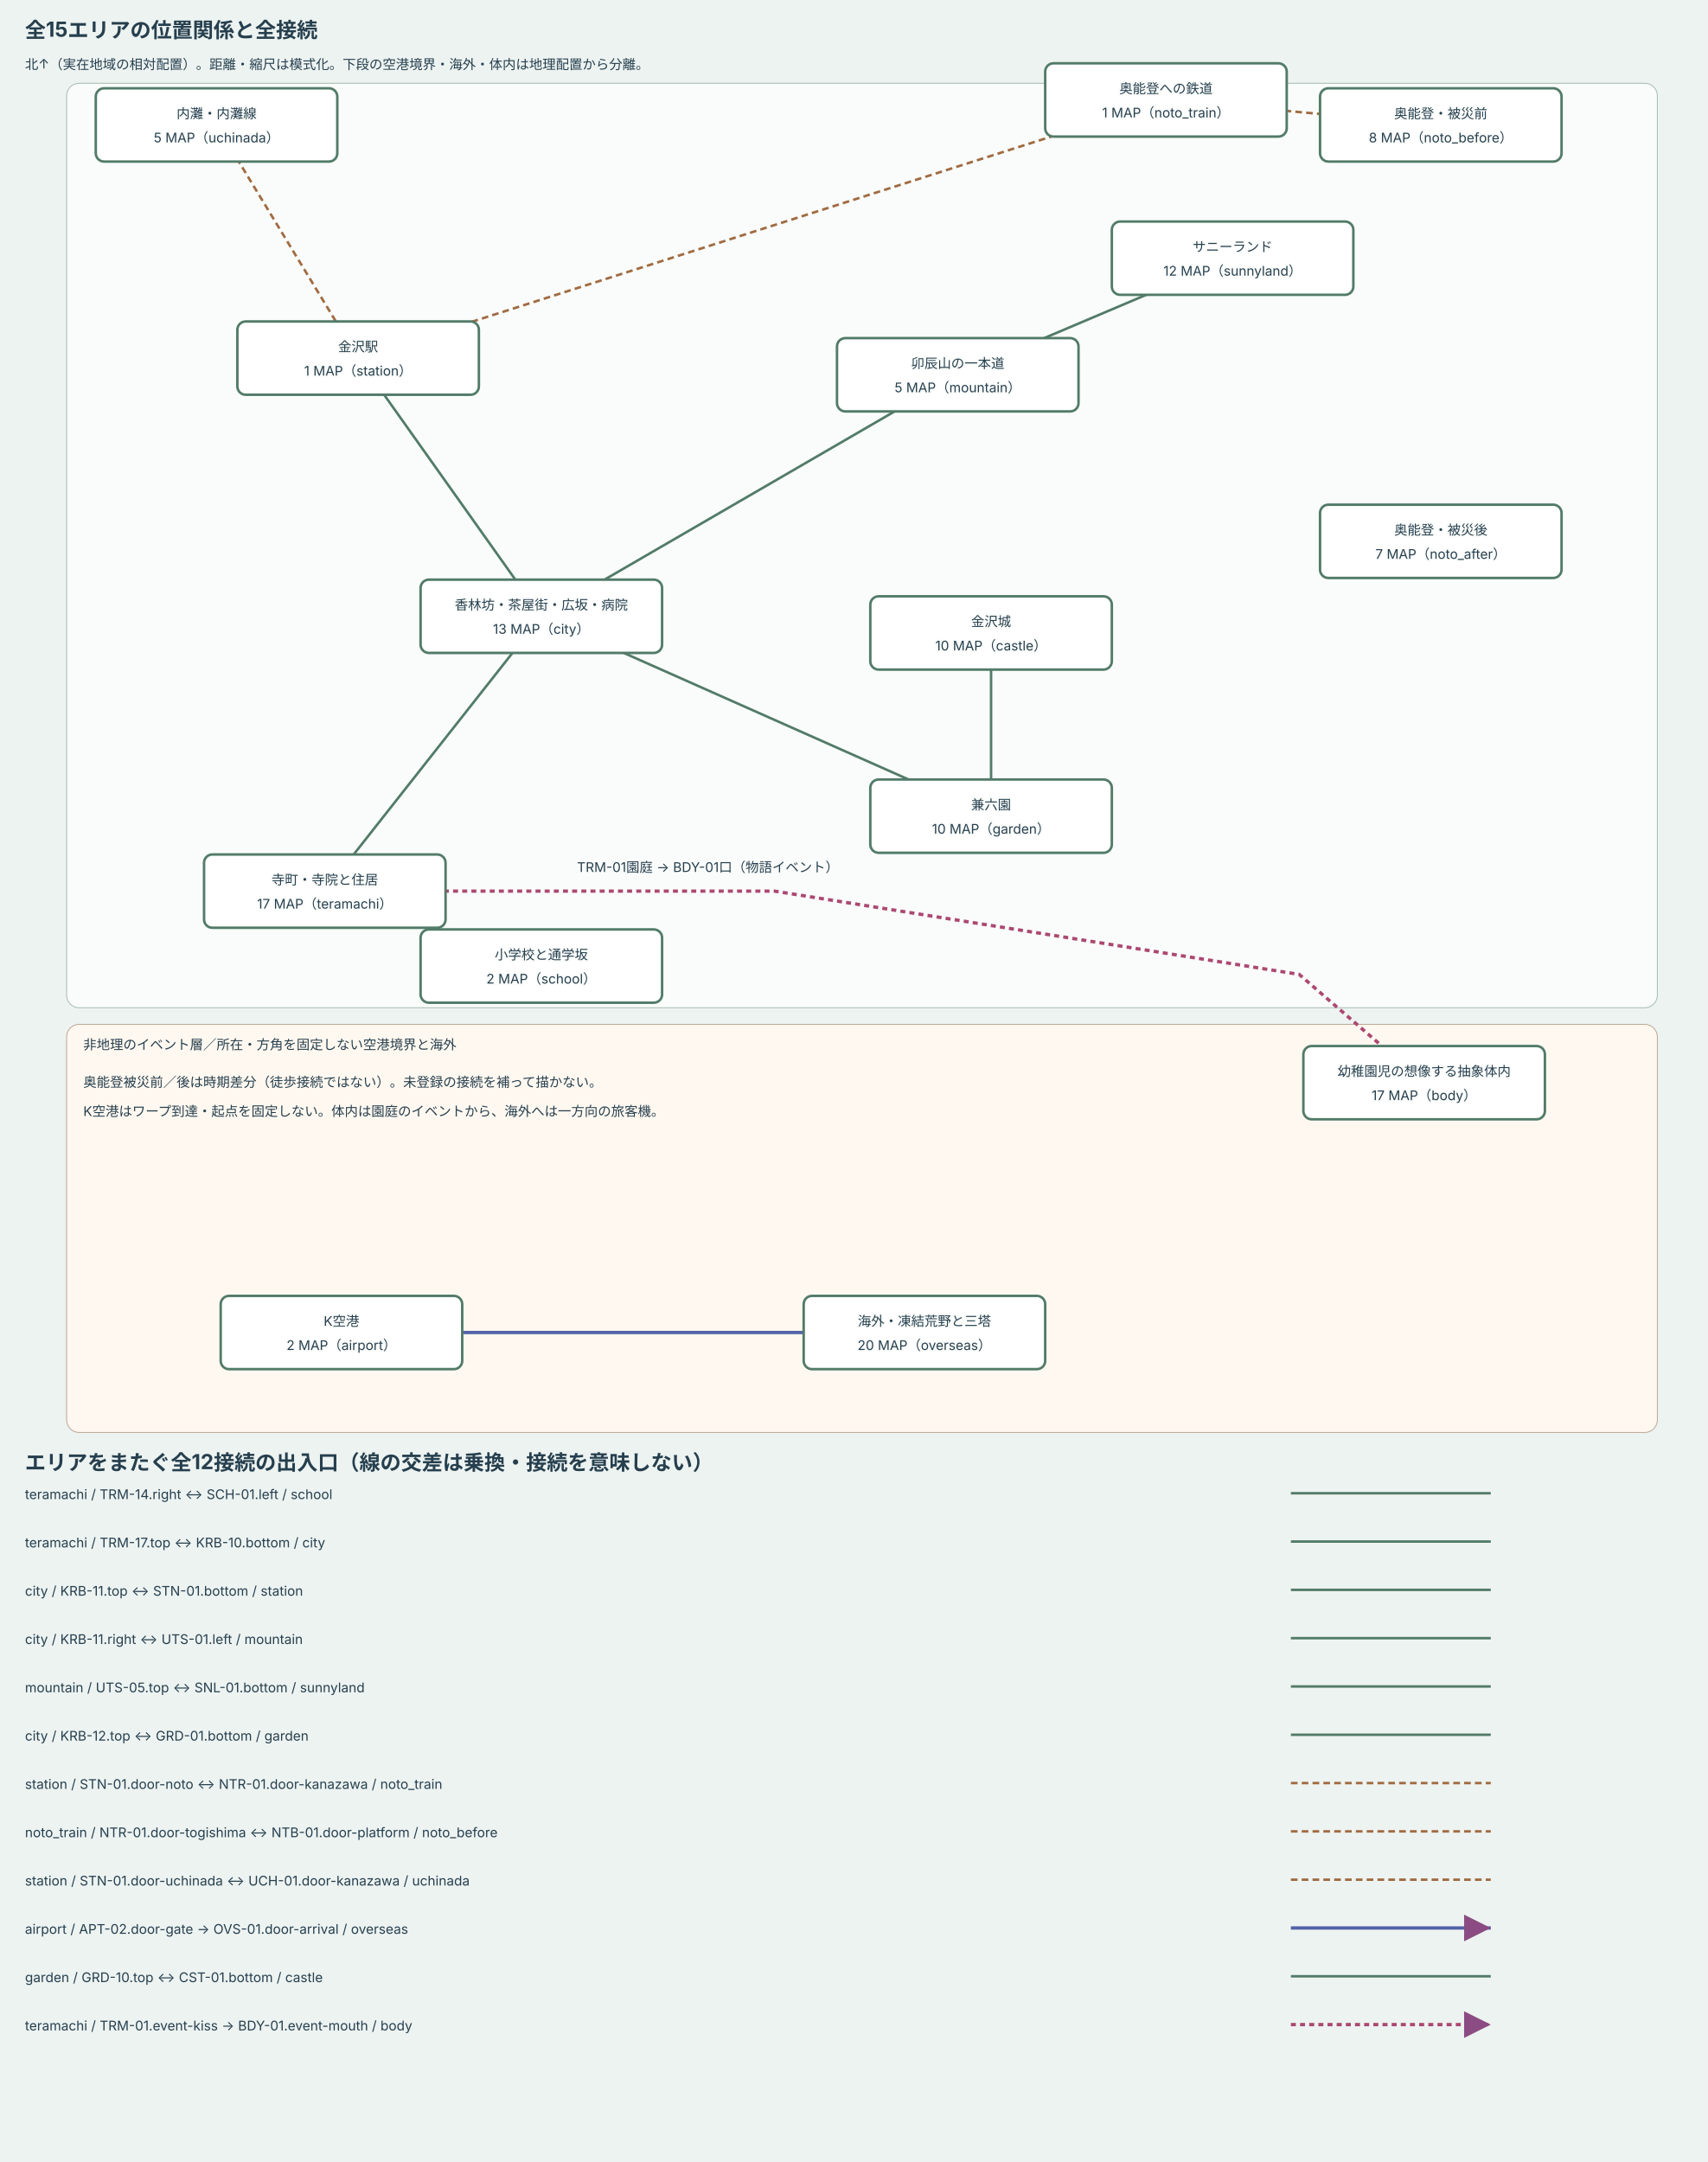
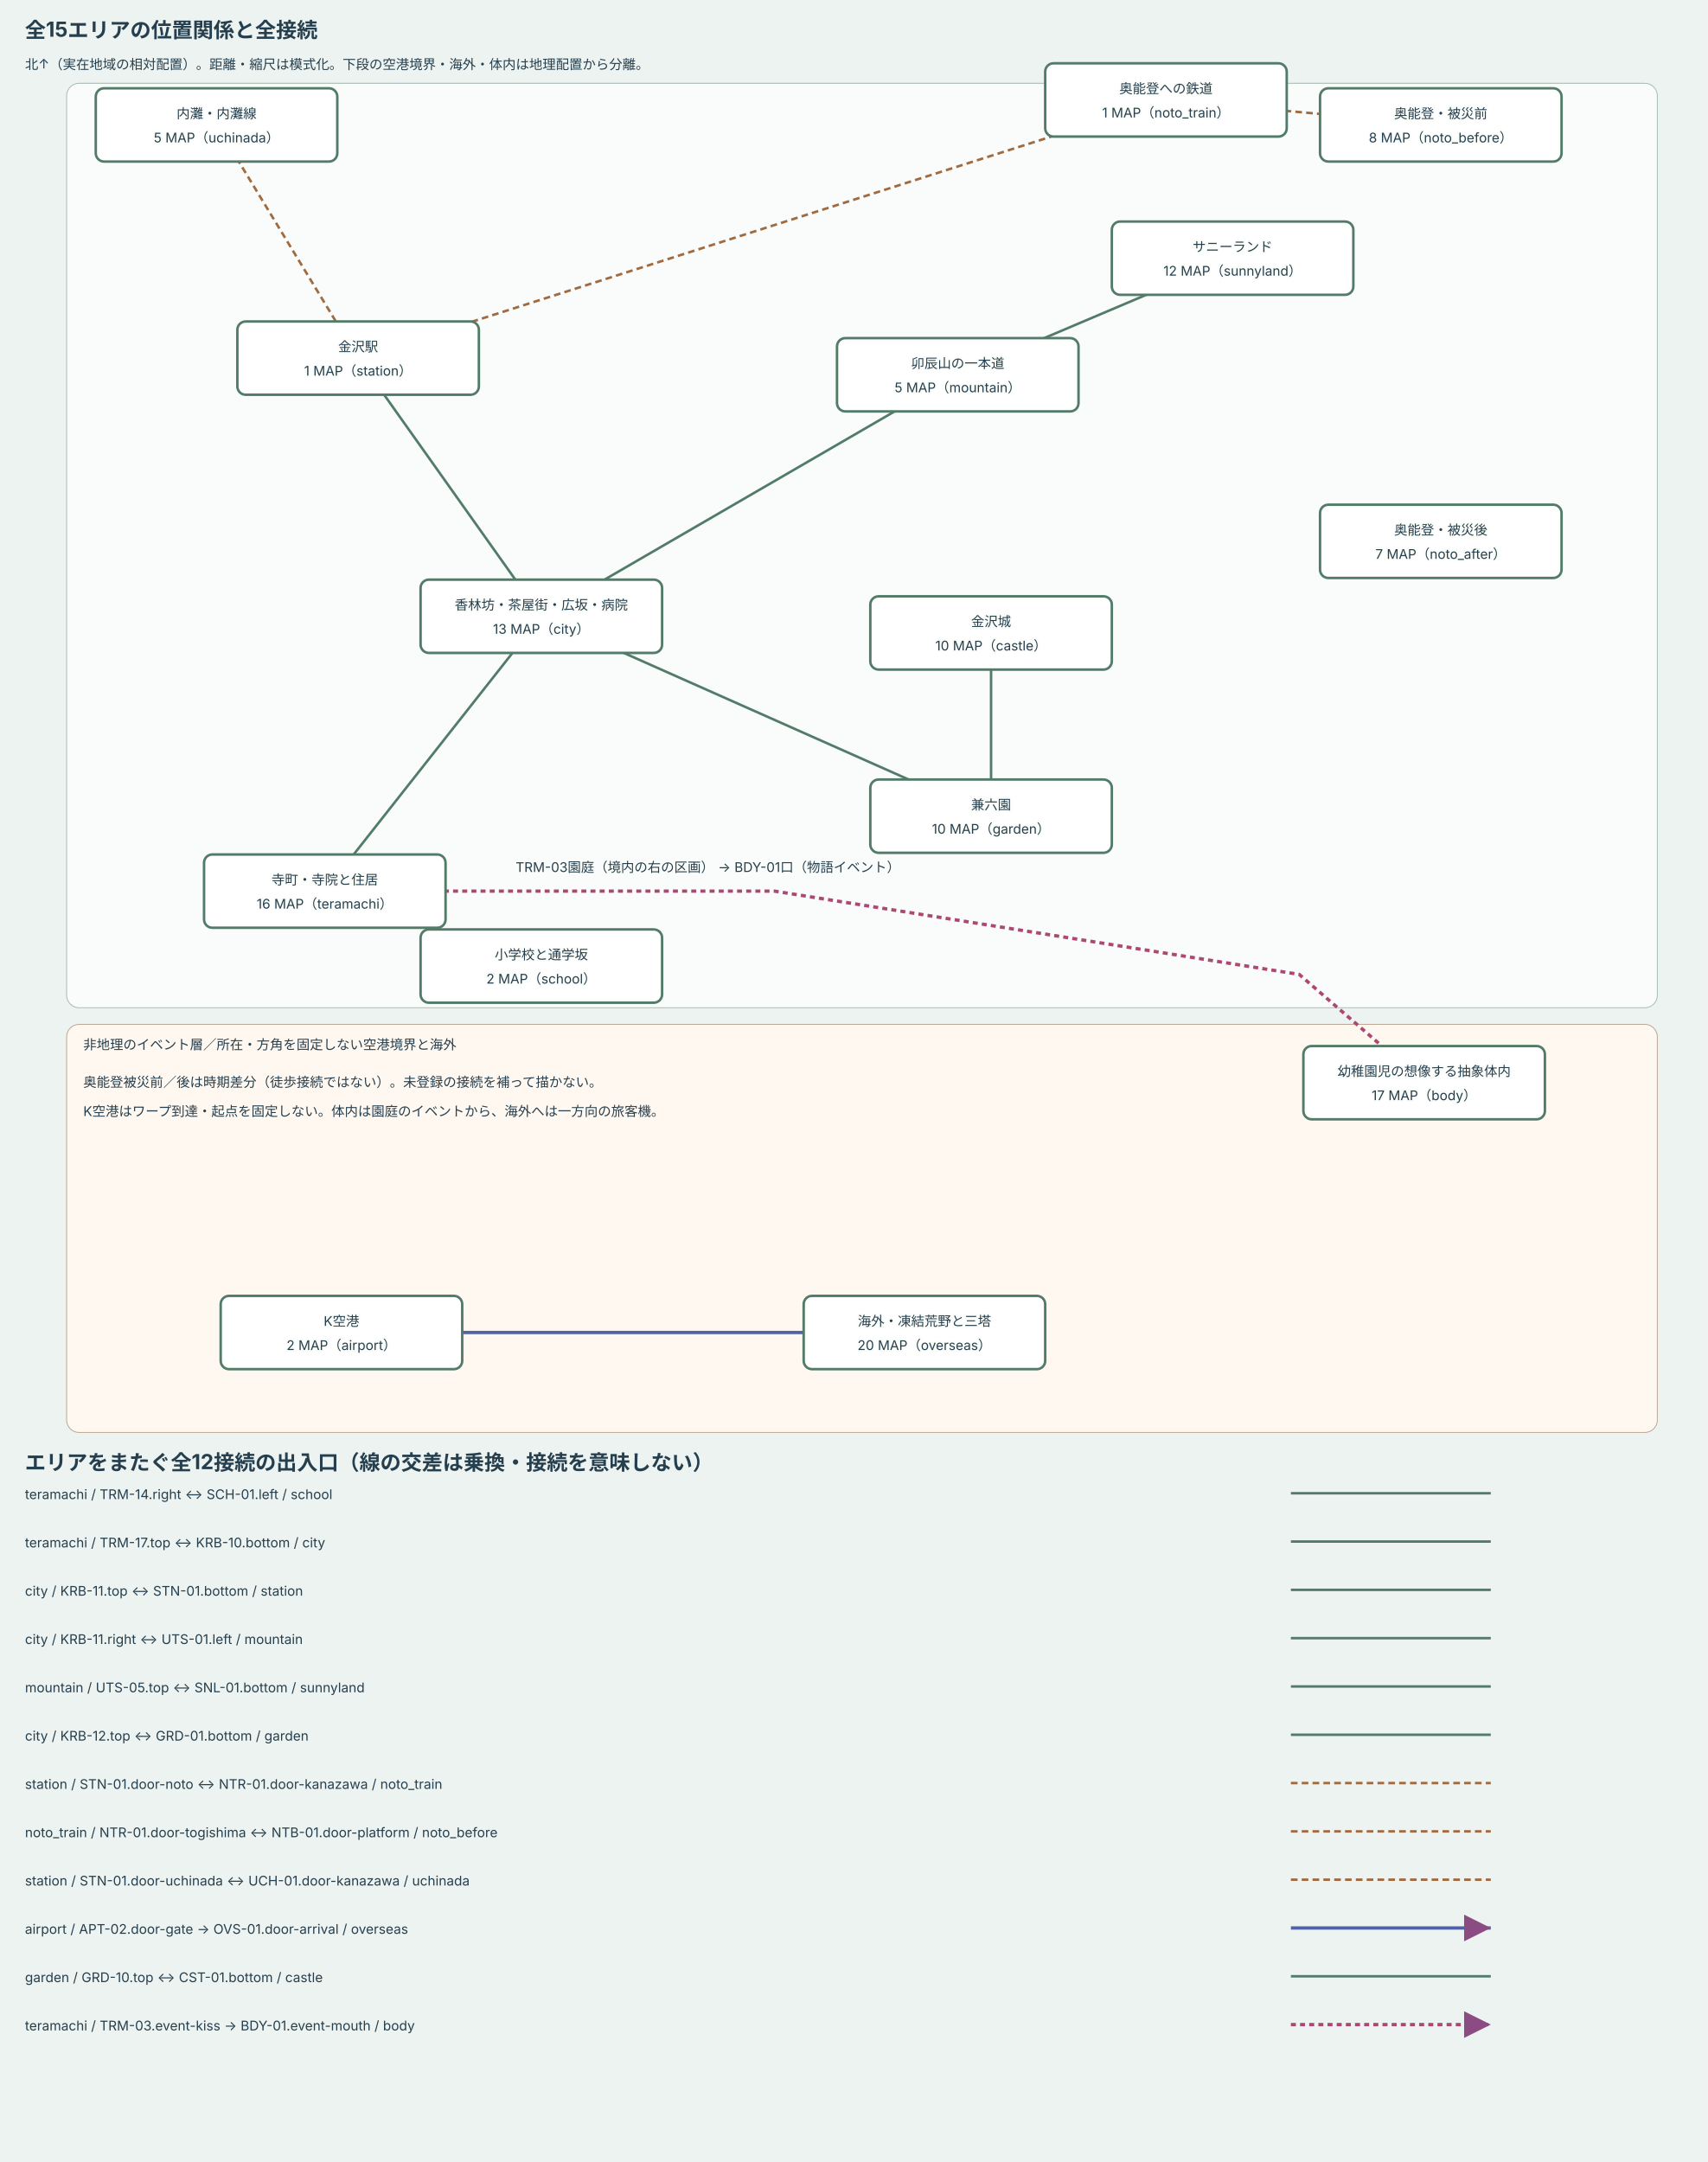
<svg xmlns="http://www.w3.org/2000/svg" width="2050" height="2596" viewBox="0 0 2050 2596" role="img">
  <defs>
    <marker id="directed-arrow" markerWidth="9" markerHeight="9" refX="8" refY="4" orient="auto">
      <path d="M0 0 L8 4 L0 8 Z" fill="#8b4c83" />
    </marker>
  </defs>
  <style>text{font-family:-apple-system,BlinkMacSystemFont,"Hiragino Sans",sans-serif;fill:#263f4e}.node{fill:#fff;stroke:#527b69;stroke-width:3}.ref{fill:#fff7eb;stroke:#ad8456;stroke-width:2}.edge{fill:none;stroke:#527b69;stroke-width:3}.door{fill:none;stroke:#a16b42;stroke-width:3;stroke-dasharray:8 5}.event{fill:none;stroke:#ac4871;stroke-width:4;stroke-dasharray:6 5}.oneway{fill:none;stroke:#5262a8;stroke-width:4}.id{font-size:15px;font-weight:bold;text-anchor:middle}.label{font-size:16px;text-anchor:middle;paint-order:stroke;stroke:#fbfdfb;stroke-width:5;stroke-linejoin:round}.note{font-size:16px}.small{font-size:14px}.heading{font-size:25px;font-weight:bold}</style>
  <rect width="2050" height="2596" fill="#edf3f1" />
  <text x="30" y="45" class="heading">全15エリアの位置関係と全接続</text>
  <text x="30" y="83" class="note">北↑（実在地域の相対配置）。距離・縮尺は模式化。下段の空港境界・海外・体内は地理配置から分離。</text>
  <rect x="80" y="100" width="1910" height="1110" rx="15" fill="#f9fcfa" stroke="#a4b9ae" />
  <rect x="80" y="1230" width="1910" height="490" rx="15" fill="#fff8f0" stroke="#b9a38e" />
  <text x="100" y="1260" class="note">非地理のイベント層／所在・方角を固定しない空港境界と海外</text>
  <path class="edge" data-reference-edge-id="TRM-14.right&gt;SCH-01.left:edge" data-kind="edge" data-from="TRM-14" data-to="SCH-01" data-from-port="right" data-to-port="left" d="M390 1070 L650 1160" />
  <path class="edge" data-reference-edge-id="TRM-17.top&gt;KRB-10.bottom:edge" data-kind="edge" data-from="TRM-17" data-to="KRB-10" data-from-port="top" data-to-port="bottom" d="M390 1070 L650 740" />
  <path class="edge" data-reference-edge-id="KRB-11.top&gt;STN-01.bottom:edge" data-kind="edge" data-from="KRB-11" data-to="STN-01" data-from-port="top" data-to-port="bottom" d="M650 740 L430 430" />
  <path class="edge" data-reference-edge-id="KRB-11.right&gt;UTS-01.left:edge" data-kind="edge" data-from="KRB-11" data-to="UTS-01" data-from-port="right" data-to-port="left" d="M650 740 L1150 450" />
  <path class="edge" data-reference-edge-id="UTS-05.top&gt;SNL-01.bottom:edge" data-kind="edge" data-from="UTS-05" data-to="SNL-01" data-from-port="top" data-to-port="bottom" d="M1150 450 L1480 310" />
  <path class="edge" data-reference-edge-id="KRB-12.top&gt;GRD-01.bottom:edge" data-kind="edge" data-from="KRB-12" data-to="GRD-01" data-from-port="top" data-to-port="bottom" d="M650 740 L1190 980" />
  <path class="door" data-reference-edge-id="STN-01.door-noto&gt;NTR-01.door-kanazawa:door" data-kind="door" data-from="STN-01" data-to="NTR-01" data-from-port="door-noto" data-to-port="door-kanazawa" d="M430 430 L1400 120" />
  <path class="door" data-reference-edge-id="NTR-01.door-togishima&gt;NTB-01.door-platform:door" data-kind="door" data-from="NTR-01" data-to="NTB-01" data-from-port="door-togishima" data-to-port="door-platform" d="M1400 120 L1730 150" />
  <path class="door" data-reference-edge-id="STN-01.door-uchinada&gt;UCH-01.door-kanazawa:door" data-kind="door" data-from="STN-01" data-to="UCH-01" data-from-port="door-uchinada" data-to-port="door-kanazawa" d="M430 430 L260 150" />
  <path class="oneway" data-reference-edge-id="APT-02.door-gate&gt;OVS-01.door-arrival:oneway" data-kind="oneway" data-from="APT-02" data-to="OVS-01" data-from-port="door-gate" data-to-port="door-arrival" d="M410 1600 L1110 1600" marker-end="url(#directed-arrow)" />
  <path class="edge" data-reference-edge-id="GRD-10.top&gt;CST-01.bottom:edge" data-kind="edge" data-from="GRD-10" data-to="CST-01" data-from-port="top" data-to-port="bottom" d="M1190 980 L1190 760" />
-   <path class="event" data-reference-edge-id="TRM-01.event-kiss&gt;BDY-01.event-mouth:event" data-kind="event" data-from="TRM-01" data-to="BDY-01" data-from-port="event-kiss" data-to-port="event-mouth" d="M390 1070 L930 1070 L1560 1170 L1710 1300" marker-end="url(#directed-arrow)" />
-   <text x="850" y="1047" class="label">TRM-01園庭 → BDY-01口（物語イベント）</text>
+   <path class="event" data-reference-edge-id="TRM-03.event-kiss&gt;BDY-01.event-mouth:event" data-kind="event" data-from="TRM-03" data-to="BDY-01" data-from-port="event-kiss" data-to-port="event-mouth" d="M390 1070 L930 1070 L1560 1170 L1710 1300" marker-end="url(#directed-arrow)" />
+   <text x="850" y="1047" class="label">TRM-03園庭（境内の右の区画） → BDY-01口（物語イベント）</text>
  <g data-area="teramachi">
    <rect x="245" y="1026" width="290" height="88" rx="10" fill="#fff" stroke="#527b69" stroke-width="3" />
    <text x="390" y="1062" class="label">寺町・寺院と住居</text>
-     <text x="390" y="1091" class="label">17 MAP（teramachi）</text>
+     <text x="390" y="1091" class="label">16 MAP（teramachi）</text>
  </g>
  <g data-area="city">
    <rect x="505" y="696" width="290" height="88" rx="10" fill="#fff" stroke="#527b69" stroke-width="3" />
    <text x="650" y="732" class="label">香林坊・茶屋街・広坂・病院</text>
    <text x="650" y="761" class="label">13 MAP（city）</text>
  </g>
  <g data-area="station">
    <rect x="285" y="386" width="290" height="88" rx="10" fill="#fff" stroke="#527b69" stroke-width="3" />
    <text x="430" y="422" class="label">金沢駅</text>
    <text x="430" y="451" class="label">1 MAP（station）</text>
  </g>
  <g data-area="noto_train">
    <rect x="1255" y="76" width="290" height="88" rx="10" fill="#fff" stroke="#527b69" stroke-width="3" />
    <text x="1400" y="112" class="label">奥能登への鉄道</text>
    <text x="1400" y="141" class="label">1 MAP（noto_train）</text>
  </g>
  <g data-area="noto_before">
    <rect x="1585" y="106" width="290" height="88" rx="10" fill="#fff" stroke="#527b69" stroke-width="3" />
    <text x="1730" y="142" class="label">奥能登・被災前</text>
    <text x="1730" y="171" class="label">8 MAP（noto_before）</text>
  </g>
  <g data-area="mountain">
    <rect x="1005" y="406" width="290" height="88" rx="10" fill="#fff" stroke="#527b69" stroke-width="3" />
    <text x="1150" y="442" class="label">卯辰山の一本道</text>
    <text x="1150" y="471" class="label">5 MAP（mountain）</text>
  </g>
  <g data-area="sunnyland">
    <rect x="1335" y="266" width="290" height="88" rx="10" fill="#fff" stroke="#527b69" stroke-width="3" />
    <text x="1480" y="302" class="label">サニーランド</text>
    <text x="1480" y="331" class="label">12 MAP（sunnyland）</text>
  </g>
  <g data-area="school">
    <rect x="505" y="1116" width="290" height="88" rx="10" fill="#fff" stroke="#527b69" stroke-width="3" />
    <text x="650" y="1152" class="label">小学校と通学坂</text>
    <text x="650" y="1181" class="label">2 MAP（school）</text>
  </g>
  <g data-area="noto_after">
    <rect x="1585" y="606" width="290" height="88" rx="10" fill="#fff" stroke="#527b69" stroke-width="3" />
    <text x="1730" y="642" class="label">奥能登・被災後</text>
    <text x="1730" y="671" class="label">7 MAP（noto_after）</text>
  </g>
  <g data-area="uchinada">
    <rect x="115" y="106" width="290" height="88" rx="10" fill="#fff" stroke="#527b69" stroke-width="3" />
    <text x="260" y="142" class="label">内灘・内灘線</text>
    <text x="260" y="171" class="label">5 MAP（uchinada）</text>
  </g>
  <g data-area="body">
    <rect x="1565" y="1256" width="290" height="88" rx="10" fill="#fff" stroke="#527b69" stroke-width="3" />
    <text x="1710" y="1292" class="label">幼稚園児の想像する抽象体内</text>
    <text x="1710" y="1321" class="label">17 MAP（body）</text>
  </g>
  <g data-area="airport">
    <rect x="265" y="1556" width="290" height="88" rx="10" fill="#fff" stroke="#527b69" stroke-width="3" />
    <text x="410" y="1592" class="label">K空港</text>
    <text x="410" y="1621" class="label">2 MAP（airport）</text>
  </g>
  <g data-area="overseas">
    <rect x="965" y="1556" width="290" height="88" rx="10" fill="#fff" stroke="#527b69" stroke-width="3" />
    <text x="1110" y="1592" class="label">海外・凍結荒野と三塔</text>
    <text x="1110" y="1621" class="label">20 MAP（overseas）</text>
  </g>
  <g data-area="garden">
    <rect x="1045" y="936" width="290" height="88" rx="10" fill="#fff" stroke="#527b69" stroke-width="3" />
    <text x="1190" y="972" class="label">兼六園</text>
    <text x="1190" y="1001" class="label">10 MAP（garden）</text>
  </g>
  <g data-area="castle">
    <rect x="1045" y="716" width="290" height="88" rx="10" fill="#fff" stroke="#527b69" stroke-width="3" />
    <text x="1190" y="752" class="label">金沢城</text>
    <text x="1190" y="781" class="label">10 MAP（castle）</text>
  </g>
  <text x="100" y="1305" class="note">奥能登被災前／後は時期差分（徒歩接続ではない）。未登録の接続を補って描かない。</text>
  <text x="100" y="1340" class="note">K空港はワープ到達・起点を固定しない。体内は園庭のイベントから、海外へは一方向の旅客機。</text>
  <text x="30" y="1765" class="heading">エリアをまたぐ全12接続の出入口（線の交差は乗換・接続を意味しない）</text>
  <text x="30" y="1800" class="note">teramachi / TRM-14.right ↔ SCH-01.left / school</text>
  <path class="edge" data-edge-id="TRM-14.right&gt;SCH-01.left:edge" data-kind="edge" data-from="TRM-14" data-to="SCH-01" data-from-port="right" data-to-port="left" d="M1550 1793 L1790 1793" />
  <text x="30" y="1858" class="note">teramachi / TRM-17.top ↔ KRB-10.bottom / city</text>
  <path class="edge" data-edge-id="TRM-17.top&gt;KRB-10.bottom:edge" data-kind="edge" data-from="TRM-17" data-to="KRB-10" data-from-port="top" data-to-port="bottom" d="M1550 1851 L1790 1851" />
  <text x="30" y="1916" class="note">city / KRB-11.top ↔ STN-01.bottom / station</text>
  <path class="edge" data-edge-id="KRB-11.top&gt;STN-01.bottom:edge" data-kind="edge" data-from="KRB-11" data-to="STN-01" data-from-port="top" data-to-port="bottom" d="M1550 1909 L1790 1909" />
  <text x="30" y="1974" class="note">city / KRB-11.right ↔ UTS-01.left / mountain</text>
  <path class="edge" data-edge-id="KRB-11.right&gt;UTS-01.left:edge" data-kind="edge" data-from="KRB-11" data-to="UTS-01" data-from-port="right" data-to-port="left" d="M1550 1967 L1790 1967" />
  <text x="30" y="2032" class="note">mountain / UTS-05.top ↔ SNL-01.bottom / sunnyland</text>
  <path class="edge" data-edge-id="UTS-05.top&gt;SNL-01.bottom:edge" data-kind="edge" data-from="UTS-05" data-to="SNL-01" data-from-port="top" data-to-port="bottom" d="M1550 2025 L1790 2025" />
  <text x="30" y="2090" class="note">city / KRB-12.top ↔ GRD-01.bottom / garden</text>
  <path class="edge" data-edge-id="KRB-12.top&gt;GRD-01.bottom:edge" data-kind="edge" data-from="KRB-12" data-to="GRD-01" data-from-port="top" data-to-port="bottom" d="M1550 2083 L1790 2083" />
  <text x="30" y="2148" class="note">station / STN-01.door-noto ↔ NTR-01.door-kanazawa / noto_train</text>
  <path class="door" data-edge-id="STN-01.door-noto&gt;NTR-01.door-kanazawa:door" data-kind="door" data-from="STN-01" data-to="NTR-01" data-from-port="door-noto" data-to-port="door-kanazawa" d="M1550 2141 L1790 2141" />
  <text x="30" y="2206" class="note">noto_train / NTR-01.door-togishima ↔ NTB-01.door-platform / noto_before</text>
  <path class="door" data-edge-id="NTR-01.door-togishima&gt;NTB-01.door-platform:door" data-kind="door" data-from="NTR-01" data-to="NTB-01" data-from-port="door-togishima" data-to-port="door-platform" d="M1550 2199 L1790 2199" />
  <text x="30" y="2264" class="note">station / STN-01.door-uchinada ↔ UCH-01.door-kanazawa / uchinada</text>
  <path class="door" data-edge-id="STN-01.door-uchinada&gt;UCH-01.door-kanazawa:door" data-kind="door" data-from="STN-01" data-to="UCH-01" data-from-port="door-uchinada" data-to-port="door-kanazawa" d="M1550 2257 L1790 2257" />
  <text x="30" y="2322" class="note">airport / APT-02.door-gate → OVS-01.door-arrival / overseas</text>
  <path class="oneway" data-edge-id="APT-02.door-gate&gt;OVS-01.door-arrival:oneway" data-kind="oneway" data-from="APT-02" data-to="OVS-01" data-from-port="door-gate" data-to-port="door-arrival" d="M1550 2315 L1790 2315" marker-end="url(#directed-arrow)" />
  <text x="30" y="2380" class="note">garden / GRD-10.top ↔ CST-01.bottom / castle</text>
  <path class="edge" data-edge-id="GRD-10.top&gt;CST-01.bottom:edge" data-kind="edge" data-from="GRD-10" data-to="CST-01" data-from-port="top" data-to-port="bottom" d="M1550 2373 L1790 2373" />
-   <text x="30" y="2438" class="note">teramachi / TRM-01.event-kiss → BDY-01.event-mouth / body</text>
-   <path class="event" data-edge-id="TRM-01.event-kiss&gt;BDY-01.event-mouth:event" data-kind="event" data-from="TRM-01" data-to="BDY-01" data-from-port="event-kiss" data-to-port="event-mouth" d="M1550 2431 L1790 2431" marker-end="url(#directed-arrow)" />
+   <text x="30" y="2438" class="note">teramachi / TRM-03.event-kiss → BDY-01.event-mouth / body</text>
+   <path class="event" data-edge-id="TRM-03.event-kiss&gt;BDY-01.event-mouth:event" data-kind="event" data-from="TRM-03" data-to="BDY-01" data-from-port="event-kiss" data-to-port="event-mouth" d="M1550 2431 L1790 2431" marker-end="url(#directed-arrow)" />
</svg>
